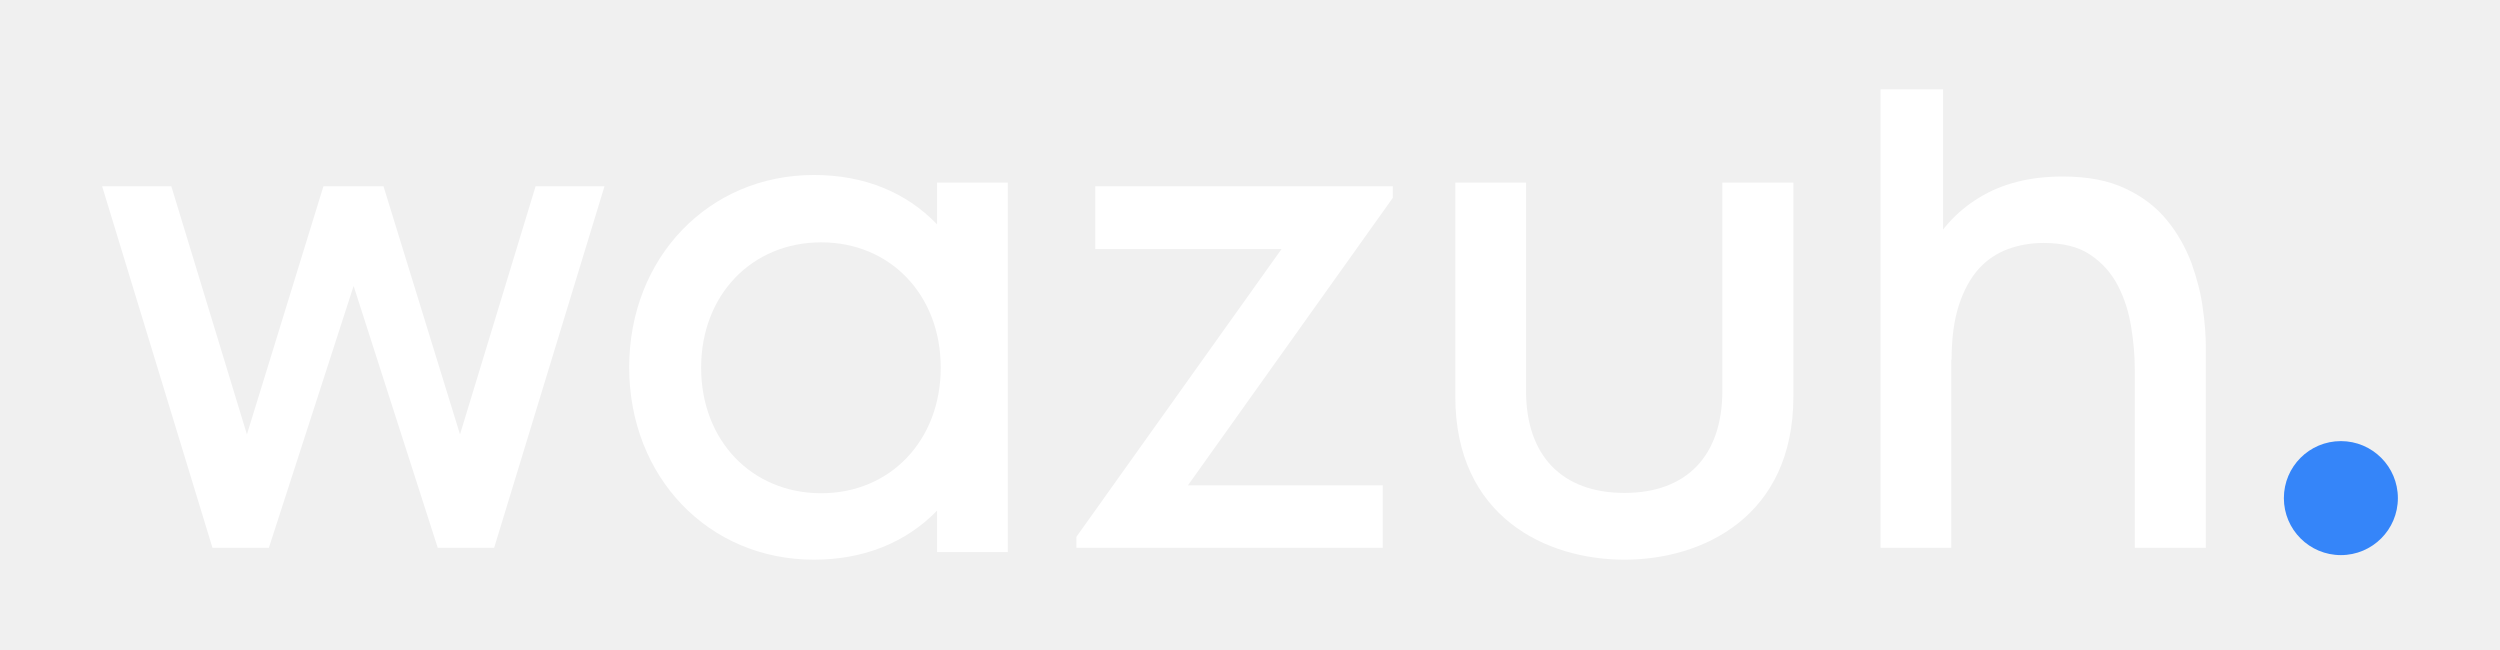
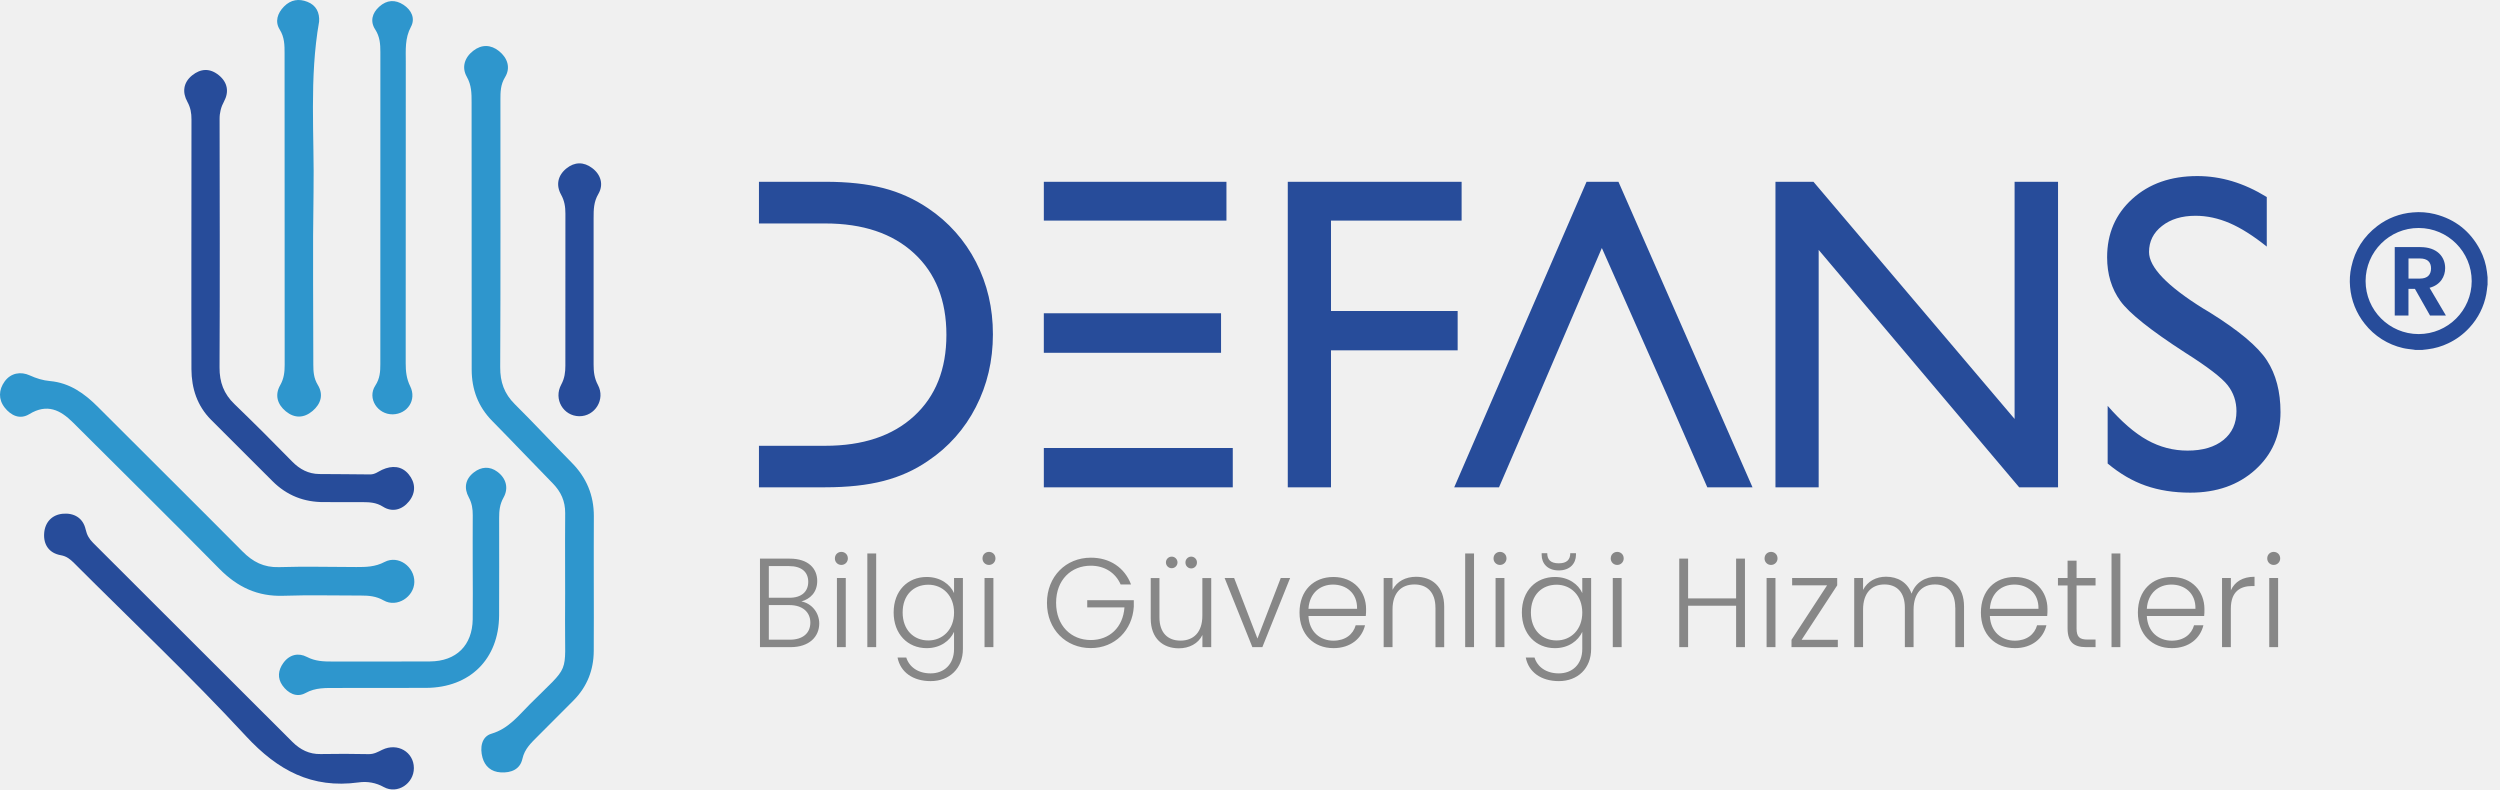
- <svg xmlns="http://www.w3.org/2000/svg" version="1.1" id="Capa_1" x="0px" y="0px" width="820.1px" height="212.9px" viewBox="0 0 820.1 212.9" style="enable-background:new 0 0 820.1 212.9;" xml:space="preserve">
-   <style type="text/css">
- 	.st0{fill:#007AFF;}
- 	.st1{fill:#3585F9;}
- 	.st2{fill:#FFFFFF;}
- 	.st3{opacity:0.4;}
- 	.st4{opacity:0.3;fill:#007AFF;}
- </style>
-   <g>
-     <polygon class="st2" points="69.7,179.7 33.5,61.1 56.2,61.1 81,142.5 106.1,61.1 125.8,61.1 150.9,142.5 175.7,61.1 198.3,61.1    162.1,179.7 143.6,179.7 116,93.8 88.2,179.7  " />
-     <polygon class="st2" points="353.1,179.7 353.1,176.1 420.4,81.7 359.3,81.7 359.3,61.1 456.9,61.1 456.9,64.9 389.7,159.2    453.6,159.2 453.6,179.7  " />
-     <g>
-       <path class="st2" d="M307.4,73.6c-10.2-10.6-24-16.2-40.4-16.2c-34.5,0-60.6,27.1-60.6,63.1c0,36,26,63.1,60.6,63.1    c16.3,0,30.2-5.6,40.4-16.1v13.6h23.2V59.9h-23.2V73.6z M269.4,161.8c-22.8,0-39.4-17.3-39.4-41.2c0-23.8,16.6-41.1,39.4-41.1    c22.7,0,39.2,17.3,39.2,41.1C308.6,144.4,292.1,161.8,269.4,161.8z" />
-       <path class="st2" d="M565,59.9v68.3c0,21.3-11.7,33.5-32.1,33.5c-20.5,0-32.3-12.2-32.3-33.5V59.9h-23.2v70.2    c0,39.5,29.9,53.5,55.5,53.5c25.5,0,55.4-14,55.4-53.5V59.9H565z" />
-     </g>
-     <path class="st2" d="M616.9,179.7V29.3h20.5v77.6h2.7v72.8H616.9z M700.3,179.7v-58.3c0-4.6-0.4-9.3-1.2-14.2   c-0.8-4.9-2.2-9.4-4.4-13.6c-2.2-4.2-5.2-7.5-9.1-10.1c-3.9-2.6-9-3.8-15.3-3.8c-4.1,0-8,0.7-11.6,2c-3.7,1.4-6.9,3.5-9.6,6.5   c-2.7,3-4.9,7-6.5,11.9c-1.6,4.9-2.4,10.9-2.4,17.9l-14.3-5.4c0-10.8,2-20.3,6-28.5c4-8.2,9.8-14.7,17.4-19.3   c7.5-4.6,16.7-6.9,27.3-6.9c8.2,0,15.1,1.3,20.7,4c5.6,2.6,10.1,6.1,13.6,10.4c3.5,4.3,6.1,9,8,14c1.8,5.1,3.1,10,3.7,14.8   c0.7,4.8,1,9.1,1,12.7v65.9H700.3z" />
-     <circle class="st1" cx="767.9" cy="163.4" r="18.7" />
-   </g>
+ <svg xmlns="http://www.w3.org/2000/svg" width="190" height="60" fill="none">
+   <path d="M45.128 44.312c0 1.726.01 3.452-.003 5.175-.01 1.446-.51 2.707-1.535 3.743-.906.912-1.815 1.818-2.724 2.73-.492.496-.992.944-1.163 1.71-.174.79-.837 1.077-1.64 1.032-.745-.04-1.214-.471-1.395-1.128-.201-.731-.085-1.59.69-1.815 1.3-.386 2.045-1.374 2.913-2.239 3.131-3.124 2.646-2.092 2.673-6.402.02-2.707-.014-5.415.01-8.118.007-.91-.321-1.627-.943-2.263-1.538-1.57-3.05-3.169-4.59-4.731-1.084-1.094-1.573-2.407-1.573-3.928 0-6.768-.004-13.532-.007-20.3 0-.667 0-1.296-.362-1.939-.404-.707-.185-1.46.488-1.979.643-.499 1.337-.475 1.96.024.648.523.895 1.268.457 1.983-.352.574-.352 1.138-.352 1.736-.003 6.768.017 13.533-.017 20.301-.007 1.128.308 2.017 1.107 2.81 1.467 1.453 2.865 2.97 4.318 4.437 1.131 1.138 1.699 2.485 1.692 4.088-.01 1.689-.004 3.38-.004 5.073z" fill="#2E96CD" />
+   <path d="M14.545 18.514c0-3.145-.003-6.293.007-9.438.004-.481-.072-.902-.314-1.346-.397-.718-.308-1.456.362-2 .653-.526 1.354-.564 2.03-.014.68.554.783 1.272.397 1.993a2.7 2.7 0 00-.338 1.337c.01 6.293.027 12.586-.004 18.875-.007 1.128.325 2.017 1.139 2.796a211.333 211.333 0 014.385 4.365c.574.585 1.234.934 2.054.944 1.286.017 2.57.007 3.856.03.373.007.626-.215.927-.355.745-.338 1.483-.3 2.016.349.52.632.557 1.388.028 2.047-.527.657-1.282.858-1.986.41-.51-.32-.995-.341-1.528-.345-.981-.003-1.962-.007-2.943-.003-1.525.01-2.834-.503-3.918-1.586-1.552-1.556-3.114-3.104-4.666-4.66-1.063-1.066-1.493-2.389-1.5-3.858-.01-3.18-.004-6.362-.004-9.54z" fill="#274C9A" />
+   <path d="M31.49 44.23c-.018 1.138-1.327 1.975-2.329 1.404-.574-.328-1.128-.372-1.733-.372-1.962.003-3.927-.051-5.886.017-1.965.068-3.504-.663-4.867-2.048-3.682-3.736-7.415-7.414-11.127-11.12-.964-.96-1.975-1.459-3.319-.638-.71.437-1.394.113-1.873-.496-.492-.629-.455-1.357-.007-1.98.472-.659 1.23-.779 1.914-.467.506.229.995.382 1.532.43 1.5.134 2.628.944 3.657 1.976 3.654 3.664 7.336 7.301 10.98 10.976.786.793 1.62 1.224 2.768 1.19 1.959-.062 3.924-.01 5.887-.007.734 0 1.422-.007 2.143-.387 1.046-.543 2.276.36 2.26 1.522z" fill="#2E96CD" />
+   <path d="M31.455 58.37c.007 1.166-1.24 2.02-2.286 1.447a3.009 3.009 0 00-1.928-.352c-3.538.481-6.133-.913-8.54-3.511-4.197-4.536-8.699-8.788-13.074-13.164-.284-.283-.56-.516-1.008-.594-.889-.158-1.33-.804-1.262-1.679.065-.834.599-1.401 1.422-1.473.838-.075 1.535.315 1.73 1.193.096.427.274.731.568 1.022 5.052 5.035 10.094 10.077 15.139 15.119.595.595 1.285.95 2.157.93a92.756 92.756 0 013.65.006c.397.007.694-.167 1.03-.331 1.158-.56 2.395.167 2.402 1.388z" fill="#274C9A" />
+   <path d="M24.253 1.638c-.759 4.3-.352 8.649-.424 12.976-.072 4.365-.013 8.73-.017 13.095 0 .544.034 1.043.339 1.542.45.735.242 1.442-.4 1.986-.653.55-1.368.567-2.03.024-.643-.53-.852-1.241-.428-1.983.287-.502.342-.998.342-1.545-.007-7.882-.007-15.768-.007-23.654 0-.636.003-1.237-.373-1.839-.369-.591-.177-1.237.335-1.75.513-.516 1.122-.609 1.771-.352.677.26.937.834.892 1.5zm11.673 41.474c0-1.32-.007-2.64.003-3.959.003-.478-.062-.909-.3-1.353-.377-.694-.281-1.378.379-1.894.574-.448 1.213-.478 1.78-.061.68.495.886 1.25.48 1.972-.291.516-.333 1.008-.333 1.545 0 2.471.01 4.936-.003 7.407-.02 3.323-2.218 5.497-5.558 5.51-2.266.007-4.533 0-6.799.007-.803.004-1.582-.044-2.355.383-.677.376-1.34.014-1.76-.584-.38-.544-.329-1.139.068-1.693.472-.66 1.159-.796 1.791-.468.65.339 1.282.352 1.955.352 2.468-.003 4.94.01 7.408-.007 1.996-.013 3.213-1.22 3.244-3.199.017-1.32.003-2.639 0-3.958zM29.848 31.49c-1.151.017-1.955-1.22-1.326-2.184.352-.54.383-1.053.383-1.62 0-7.907 0-15.813.003-23.72 0-.612-.034-1.176-.396-1.733-.39-.598-.24-1.234.311-1.726.578-.52 1.21-.557 1.85-.137.608.404.898 1.036.56 1.665-.468.868-.393 1.757-.393 2.66-.007 7.636-.004 15.272-.007 22.908 0 .609.055 1.173.342 1.754.512 1.032-.205 2.112-1.327 2.133z" fill="#2E96CD" />
+   <path d="M44.024 31.633c-1.207-.013-1.973-1.295-1.37-2.406.259-.479.314-.937.314-1.443-.004-3.848-.004-7.7.003-11.55 0-.51-.065-.964-.328-1.439-.4-.714-.263-1.453.403-1.993.626-.506 1.313-.512 1.949-.037.687.51.888 1.275.482 1.972-.36.612-.363 1.2-.363 1.836 0 3.715.004 7.43 0 11.146 0 .54.055 1.026.328 1.539.588 1.094-.225 2.389-1.418 2.375zm53.847 5.405V13.815h13.212v2.953h-9.927v6.87h9.626v2.988h-9.626v10.409h-3.285v.003zm37.064 0V13.815h2.888l15.286 18.024V13.815h3.302v23.22h-2.953l-15.239-18.042v18.042h-3.284v.003zm25.247-1.811v-4.383c1.052 1.207 2.054 2.075 3.011 2.605.957.53 1.976.797 3.063.797 1.152 0 2.058-.27 2.721-.804.663-.536.994-1.264.994-2.184 0-.752-.225-1.415-.673-1.986-.448-.57-1.518-1.391-3.213-2.464-2.622-1.692-4.269-3.005-4.939-3.935-.67-.93-1.005-2.037-1.005-3.319 0-1.805.639-3.285 1.917-4.44 1.279-1.156 2.923-1.733 4.936-1.733.896 0 1.778.13 2.649.39.869.26 1.747.66 2.632 1.203v3.767c-1.018-.817-1.958-1.412-2.823-1.785-.862-.369-1.726-.557-2.591-.557-1.039 0-1.89.256-2.547.773-.659.512-.988 1.175-.988 1.982 0 1.152 1.368 2.577 4.102 4.283l.496.297c2.225 1.385 3.681 2.605 4.365 3.661.684 1.057 1.029 2.366 1.029 3.925 0 1.77-.643 3.233-1.925 4.389-1.285 1.155-2.926 1.733-4.929 1.733-1.251 0-2.379-.178-3.387-.53-.998-.346-1.966-.91-2.895-1.685zM92.799 23.81H79.33v3.004H92.8V23.81zm.41-9.995H79.331v2.953H93.21v-2.953zm.482 20.235h-14.36v2.988h14.36v-2.987zM74.176 19.916a10.893 10.893 0 00-3.644-4.091 10.895 10.895 0 00-3.394-1.528c-1.234-.322-2.707-.482-4.423-.482H57.68v3.168h5.035c2.864 0 5.117.756 6.754 2.267 1.638 1.51 2.458 3.575 2.458 6.2 0 2.612-.82 4.67-2.458 6.174-1.637 1.504-3.89 2.256-6.754 2.256H57.68v3.155h5.035c1.702 0 3.182-.16 4.43-.482 1.25-.322 2.379-.83 3.387-1.528a10.806 10.806 0 003.634-4.092c.861-1.675 1.295-3.517 1.295-5.52.004-1.996-.427-3.832-1.285-5.497zm48.826-6.101h-2.424l-10.059 23.223h3.404l2.694-6.241.465-1.08 4.659-10.87 5.028 11.351.078.181.007.018 2.902 6.641h3.436l-10.19-23.223z" fill="#274C9A" />
+   <path d="M126.769 30.198h-.003l.089.199-.007-.017-.079-.182z" fill="#274C9A" />
+   <path d="M60.086 49.183h-2.328v-6.727h2.263c1.415 0 2.088.752 2.088 1.696 0 .885-.557 1.377-1.203 1.558.752.134 1.357.828 1.357 1.675-.003 1.009-.762 1.798-2.177 1.798zm-.117-6.16h-1.538v2.407h1.57c.912 0 1.425-.462 1.425-1.213 0-.722-.482-1.194-1.457-1.194zm.041 2.964h-1.579v2.629h1.607c.97 0 1.548-.492 1.548-1.3 0-.81-.615-1.329-1.576-1.329zm3.442-3.551c0-.288.222-.493.492-.493s.493.202.493.493a.49.49 0 01-.493.499.485.485 0 01-.492-.5zm.154 1.493h.673v5.254h-.673V43.93zm2.311-1.866h.673v7.12h-.673v-7.12zm4.513 1.787c1.038 0 1.78.558 2.078 1.224V43.93h.673v5.39c0 1.474-1.012 2.445-2.454 2.445-1.357 0-2.3-.694-2.513-1.791h.663c.223.71.886 1.203 1.85 1.203 1.001 0 1.78-.663 1.78-1.856V48.02c-.307.673-1.038 1.24-2.078 1.24-1.442 0-2.512-1.07-2.512-2.713 0-1.648 1.067-2.697 2.512-2.697zm.122.589c-1.107 0-1.951.769-1.951 2.109 0 1.33.847 2.126 1.951 2.126 1.077 0 1.956-.807 1.956-2.116 0-1.31-.875-2.12-1.956-2.12zm4.118-2.003c0-.288.223-.493.493-.493s.492.202.492.493a.49.49 0 01-.492.499.483.483 0 01-.492-.5zm.155 1.493h.673v5.254h-.673V43.93zm11.133.489h-.79c-.376-.865-1.193-1.425-2.27-1.425-1.49 0-2.635 1.076-2.635 2.82 0 1.743 1.145 2.83 2.636 2.83 1.415 0 2.454-.954 2.56-2.482h-2.83v-.546h3.54v.492c-.105 1.78-1.431 3.148-3.27 3.148-1.887 0-3.33-1.415-3.33-3.435 0-2.01 1.443-3.436 3.33-3.436 1.442-.007 2.577.756 3.059 2.034zm6.098 4.765h-.673v-.923c-.318.663-1.012 1.012-1.791 1.012-1.194 0-2.137-.731-2.137-2.27v-3.07h.663v2.995c0 1.166.636 1.76 1.597 1.76.98 0 1.664-.615 1.664-1.897v-2.857h.674v5.25h.003zm-3.446-6.44a.44.44 0 11.441.441.436.436 0 01-.44-.44zm1.484 0a.44.44 0 01.44-.44.44.44 0 01.435.44.438.438 0 11-.875 0zm3.702 1.187l1.77 4.6 1.771-4.6h.711l-2.109 5.253h-.759l-2.109-5.254h.725zm7.544 5.328c-1.49 0-2.577-1.039-2.577-2.703 0-1.675 1.07-2.704 2.577-2.704 1.538 0 2.482 1.097 2.482 2.434 0 .212 0 .345-.021.53h-4.358c.058 1.23.913 1.876 1.897 1.876.896 0 1.501-.472 1.692-1.172h.711c-.239.99-1.087 1.74-2.403 1.74zm-1.897-2.99h3.695c.027-1.224-.858-1.84-1.829-1.84-.95 0-1.787.616-1.866 1.84zm9.65-.089c0-1.166-.636-1.76-1.597-1.76-.981 0-1.664.614-1.664 1.896v2.868h-.674V43.93h.674v.896c.338-.653 1.011-.991 1.791-.991 1.193 0 2.136.731 2.136 2.27v3.08h-.663V46.18h-.003zm2.26-4.116h.673v7.12h-.673v-7.12zm2.156.373c0-.288.222-.493.492-.493s.492.202.492.493a.49.49 0 01-.492.499.485.485 0 01-.492-.5zm.154 1.493h.673v5.254h-.673V43.93zm4.512-.079c1.039 0 1.78.558 2.078 1.224V43.93h.673v5.39c0 1.474-1.012 2.445-2.454 2.445-1.357 0-2.301-.694-2.513-1.791h.664c.222.71.885 1.203 1.849 1.203 1.001 0 1.781-.663 1.781-1.856V48.02c-.308.673-1.039 1.24-2.078 1.24-1.443 0-2.513-1.07-2.513-2.713 0-1.648 1.07-2.697 2.513-2.697zm.126.589c-1.108 0-1.952.769-1.952 2.109 0 1.33.848 2.126 1.952 2.126 1.077 0 1.952-.807 1.952-2.116 0-1.31-.875-2.12-1.952-2.12zm.164-1.087c-.865 0-1.299-.54-1.299-1.183v-.127h.424c0 .493.26.77.875.77s.875-.28.875-.77h.434v.127c-.003.643-.444 1.183-1.309 1.183zm3.952-.916c0-.288.222-.493.492-.493s.492.202.492.493a.49.49 0 01-.492.499.485.485 0 01-.492-.5zm.154 1.493h.673v5.254h-.673V43.93zm9.373 2.106h-3.648v3.148h-.673v-6.727h.673v3.022h3.648v-3.022h.673v6.727h-.673v-3.148zm2.163-3.599c0-.288.223-.493.493-.493s.492.202.492.493a.49.49 0 01-.492.499.484.484 0 01-.493-.5zm.154 1.493h.674v5.254h-.674V43.93zm5.366.558l-2.704 4.139h2.752v.557h-3.521v-.557l2.704-4.14h-2.656v-.557h3.425v.558zm8.97 1.692c0-1.166-.605-1.76-1.538-1.76-.954 0-1.627.635-1.627 1.913v2.848h-.663v-3.001c0-1.166-.615-1.76-1.549-1.76-.964 0-1.627.635-1.627 1.913v2.848h-.673v-5.254h.673v.906c.339-.663 1.002-1.002 1.744-1.002.875 0 1.627.414 1.945 1.289.287-.858 1.059-1.289 1.897-1.289 1.165 0 2.088.732 2.088 2.27v3.08h-.663v-3.001h-.007zm4.529 3.079c-1.49 0-2.577-1.039-2.577-2.703 0-1.675 1.07-2.704 2.577-2.704 1.538 0 2.482 1.097 2.482 2.434 0 .212 0 .345-.021.53h-4.358c.058 1.23.913 1.876 1.897 1.876.896 0 1.501-.472 1.692-1.172h.711c-.239.99-1.083 1.74-2.403 1.74zm-1.897-2.99h3.695c.027-1.224-.858-1.84-1.829-1.84-.95 0-1.787.616-1.866 1.84zm5.907-1.771h-.732v-.568h.732V42.61h.683v1.32h1.443v.567h-1.443v3.26c0 .647.223.849.828.849h.615v.577h-.721c-.913 0-1.405-.376-1.405-1.425v-3.261zm3.34-2.434h.673v7.12h-.673v-7.12zm4.58 7.195c-1.49 0-2.577-1.039-2.577-2.703 0-1.675 1.069-2.704 2.577-2.704 1.538 0 2.481 1.097 2.481 2.434 0 .212 0 .345-.02.53h-4.358c.058 1.23.912 1.876 1.897 1.876.895 0 1.5-.472 1.692-1.172h.711c-.239.99-1.084 1.74-2.403 1.74zm-1.897-2.99h3.695c.027-1.224-.858-1.84-1.829-1.84-.95 0-1.788.616-1.866 1.84zm6.388 2.915h-.673V43.93h.673v.934c.288-.646.896-1.03 1.798-1.03v.705h-.184c-.875 0-1.617.393-1.617 1.712v2.933h.003zm2.763-6.747c0-.288.222-.493.492-.493s.492.202.492.493a.49.49 0 01-.492.499.485.485 0 01-.492-.5zm.153 1.493h.674v5.254h-.674V43.93z" fill="#878787" />
+   <path d="M189.056 21.08v.557c-.004.027-.011.058-.014.085-.027.209-.045.417-.082.622a5.131 5.131 0 01-1.285 2.56 5.15 5.15 0 01-1.61 1.187 4.996 4.996 0 01-1.559.454c-.133.018-.27.031-.403.048h-.558c-.03-.006-.058-.01-.088-.017-.277-.04-.558-.058-.828-.123a5.16 5.16 0 01-2.909-1.846 5.167 5.167 0 01-1.114-2.8 4.942 4.942 0 01.096-1.524c.273-1.278.94-2.314 1.976-3.107a5.096 5.096 0 012.69-1.032 5.029 5.029 0 011.675.126c1.555.393 2.703 1.306 3.449 2.725.276.526.447 1.09.519 1.681.01.134.027.267.045.404zm-1.207.284a4.036 4.036 0 00-4.027-4.037c-2.222-.007-4.03 1.801-4.037 4.026a4.034 4.034 0 004.027 4.037 4.034 4.034 0 004.037-4.027z" fill="#274C9A" />
+   <path d="M183.955 18.78c1.251 0 1.877.724 1.877 1.596 0 .632-.349 1.275-1.186 1.497l1.244 2.109h-1.207l-1.148-2.027h-.492v2.027H182v-5.203h1.955zm-.037.864h-.872v1.528h.872c.581 0 .841-.304.841-.776 0-.461-.26-.752-.841-.752z" fill="#274C9A" />
</svg>
